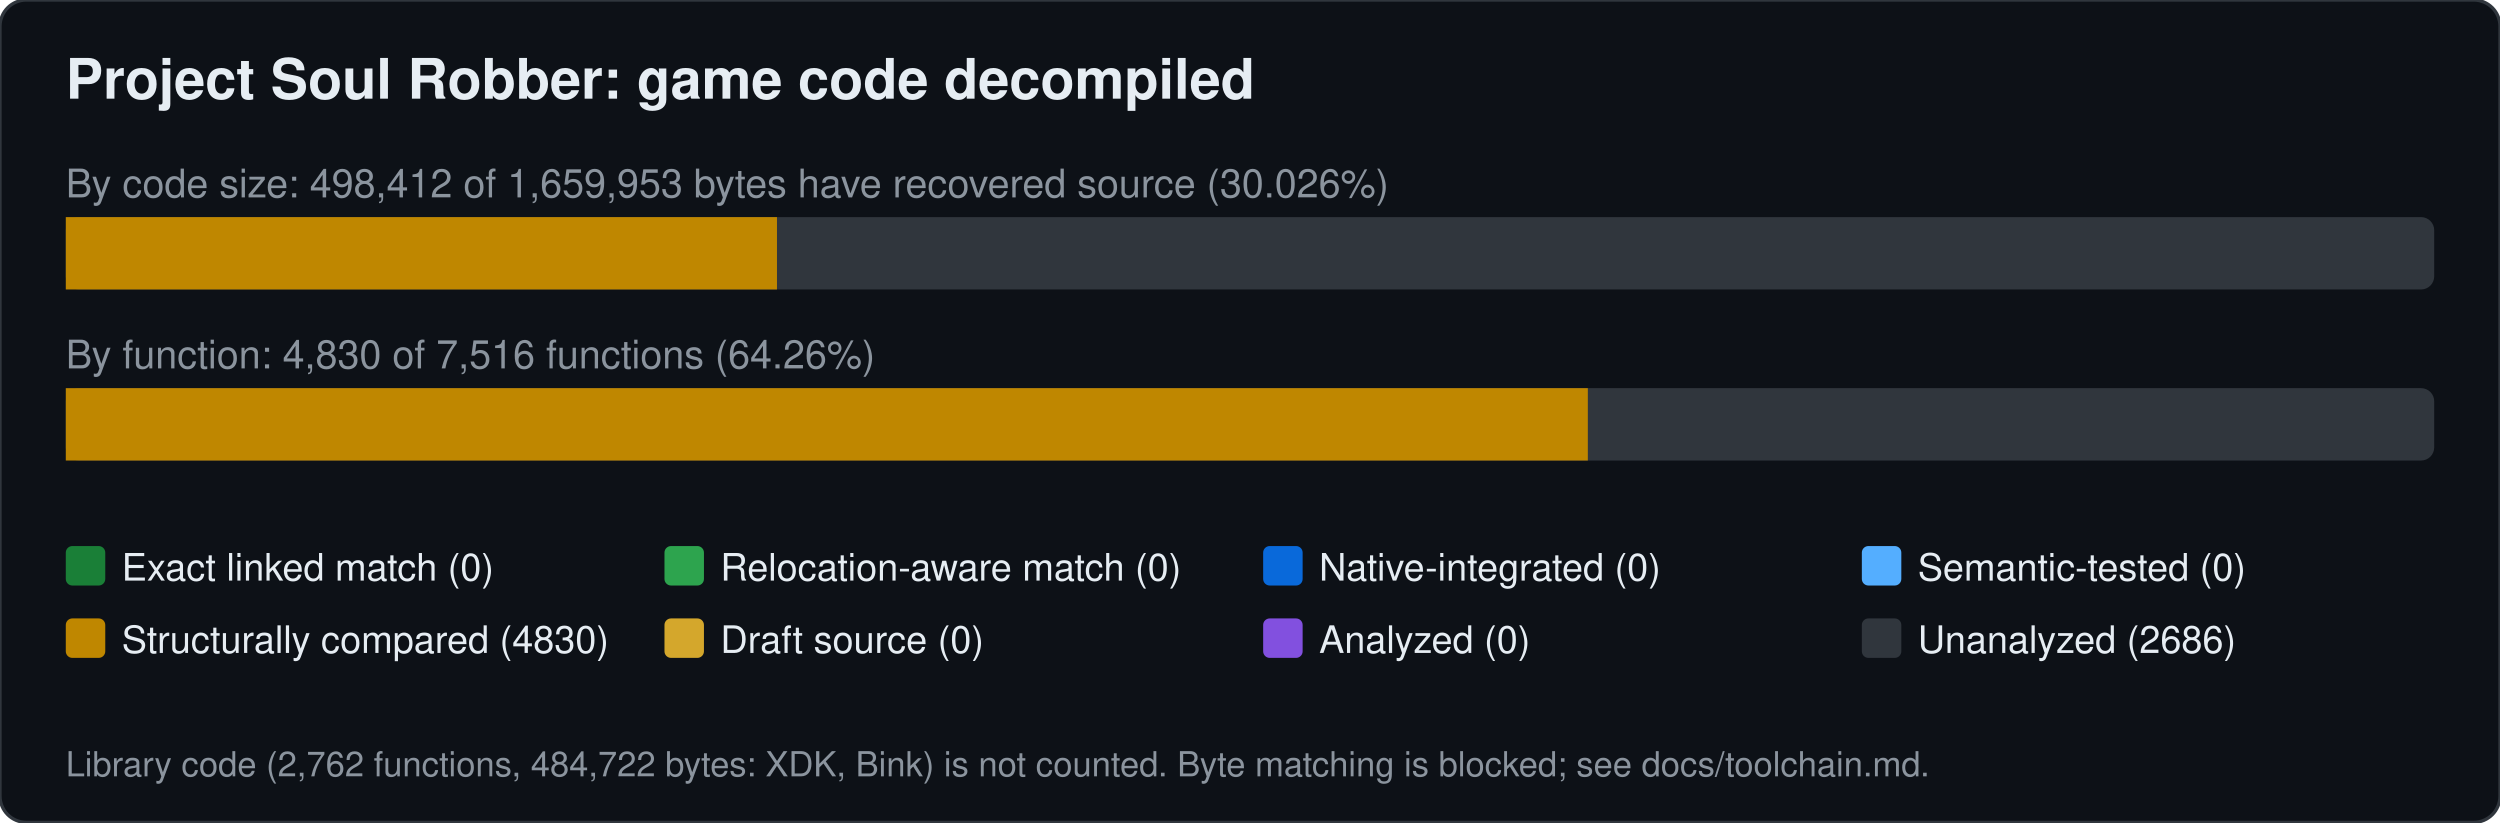
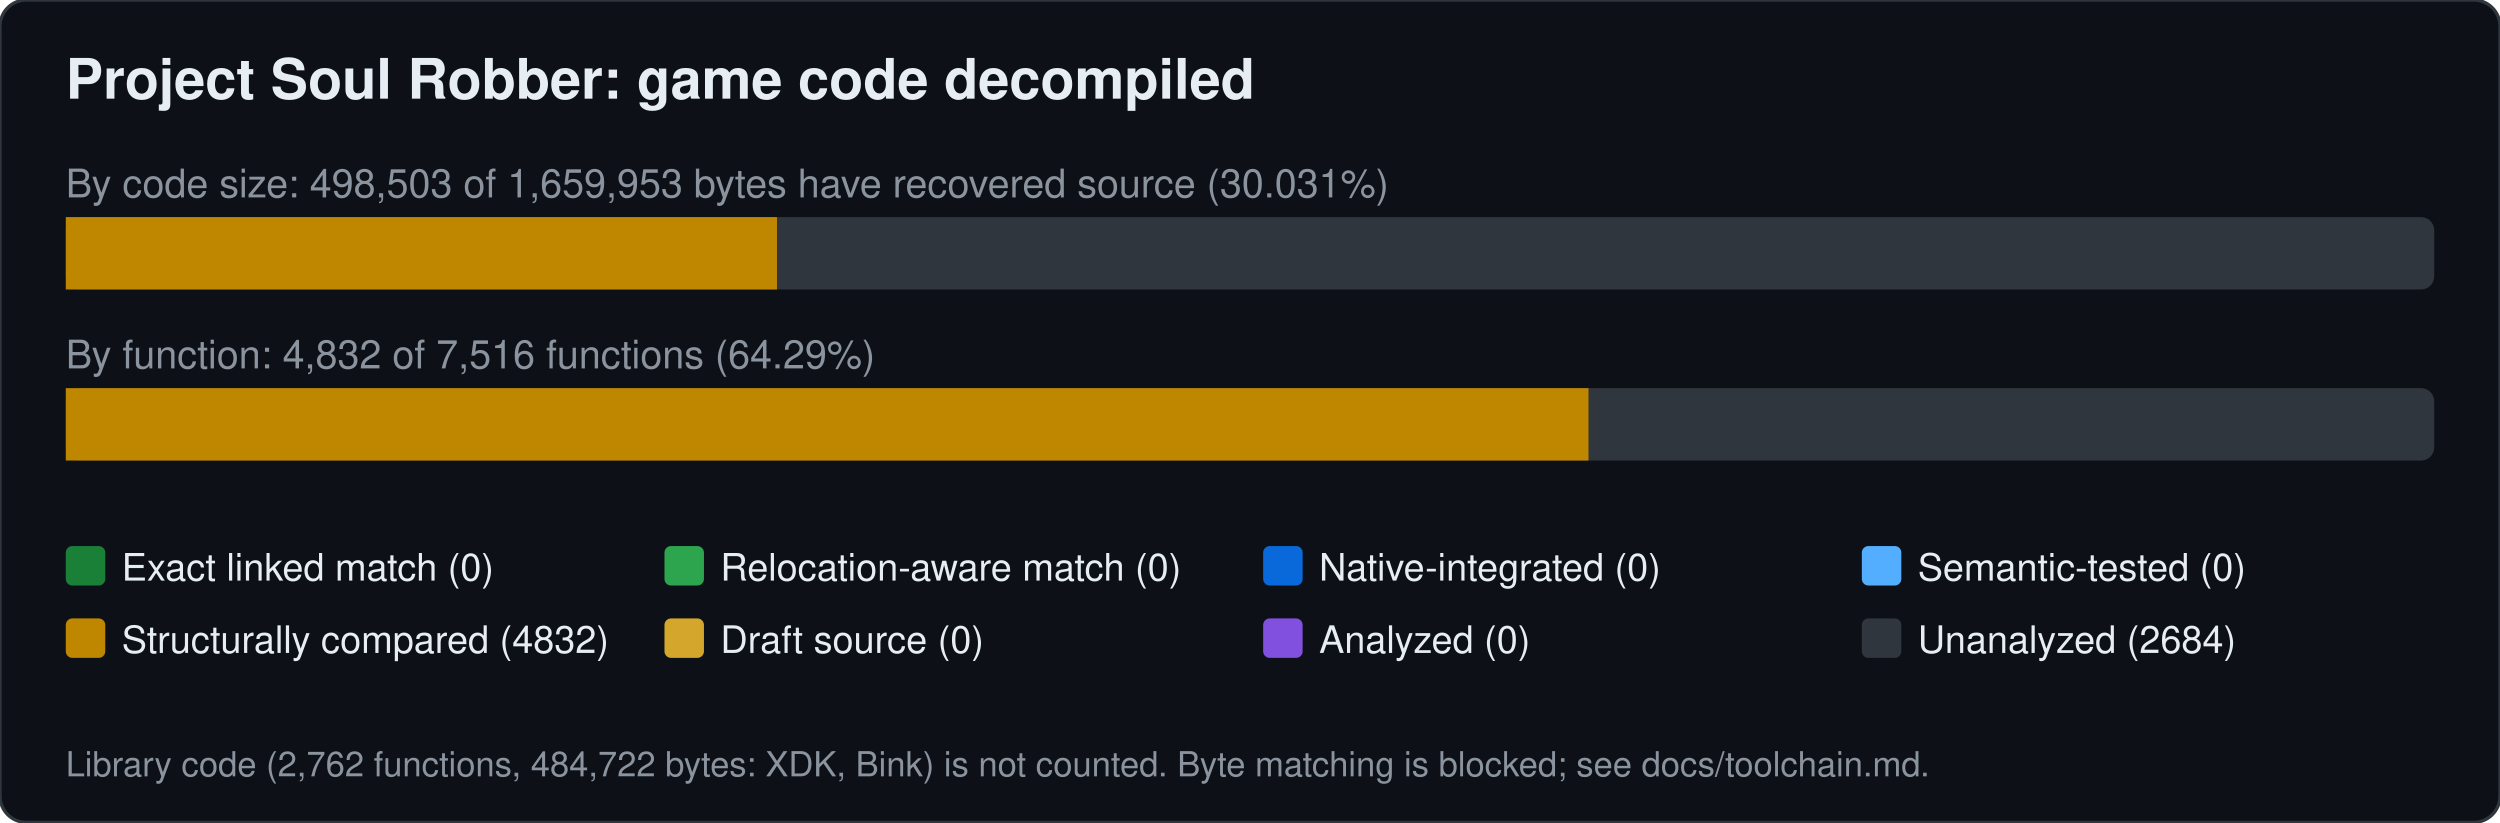
<svg xmlns="http://www.w3.org/2000/svg" width="760" height="250" viewBox="0 0 760 250" font-family="Segoe UI,Helvetica,Arial,sans-serif">
  <rect width="760" height="250" rx="8" fill="#0d1117" stroke="#30363d" />
  <text x="20" y="30" font-size="17" font-weight="600" fill="#e6edf3">Project Soul Robber: game code decompiled</text>
-   <text x="20" y="60" font-size="12" fill="#8b949e">By code size: 498,412 of 1,659,953 bytes have recovered source (30.026%)</text>
+   <text x="20" y="60" font-size="12" fill="#8b949e">By code size: 498,503 of 1,659,953 bytes have recovered source (30.031%)</text>
  <rect x="20" y="66" width="720" height="22" rx="4" fill="#30363d" />
  <rect x="20.0" y="66" width="216.2" height="22" fill="#bf8700" />
-   <text x="20" y="112" font-size="12" fill="#8b949e">By function: 4,830 of 7,516 functions (64.26%)</text>
+   <text x="20" y="112" font-size="12" fill="#8b949e">By function: 4,832 of 7,516 functions (64.29%)</text>
  <rect x="20" y="118" width="720" height="22" rx="4" fill="#30363d" />
-   <rect x="20.0" y="118" width="462.7" height="22" fill="#bf8700" />
+   <rect x="20.0" y="118" width="462.9" height="22" fill="#bf8700" />
  <rect x="20" y="166" width="12" height="12" rx="2" fill="#1a7f37" />
  <text x="37" y="176.5" font-size="11.5" fill="#e6edf3">Exact linked match (0)</text>
  <rect x="202" y="166" width="12" height="12" rx="2" fill="#2da44e" />
  <text x="219" y="176.5" font-size="11.5" fill="#e6edf3">Relocation-aware match (0)</text>
  <rect x="384" y="166" width="12" height="12" rx="2" fill="#0969da" />
  <text x="401" y="176.5" font-size="11.5" fill="#e6edf3">Native-integrated (0)</text>
  <rect x="566" y="166" width="12" height="12" rx="2" fill="#54aeff" />
  <text x="583" y="176.5" font-size="11.5" fill="#e6edf3">Semantic-tested (0)</text>
  <rect x="20" y="188" width="12" height="12" rx="2" fill="#bf8700" />
-   <text x="37" y="198.5" font-size="11.5" fill="#e6edf3">Structurally compared (4830)</text>
+   <text x="37" y="198.5" font-size="11.5" fill="#e6edf3">Structurally compared (4832)</text>
  <rect x="202" y="188" width="12" height="12" rx="2" fill="#d4a72c" />
  <text x="219" y="198.5" font-size="11.5" fill="#e6edf3">Draft source (0)</text>
  <rect x="384" y="188" width="12" height="12" rx="2" fill="#8250df" />
  <text x="401" y="198.5" font-size="11.5" fill="#e6edf3">Analyzed (0)</text>
  <rect x="566" y="188" width="12" height="12" rx="2" fill="#30363d" />
-   <text x="583" y="198.5" font-size="11.5" fill="#e6edf3">Unanalyzed (2686)</text>
+   <text x="583" y="198.5" font-size="11.5" fill="#e6edf3">Unanalyzed (2684)</text>
  <text x="20" y="236" font-size="10.5" fill="#8b949e">Library code (2,762 functions, 484,722 bytes: XDK, Bink) is not counted. Byte matching is blocked; see docs/toolchain.md.</text>
</svg>
